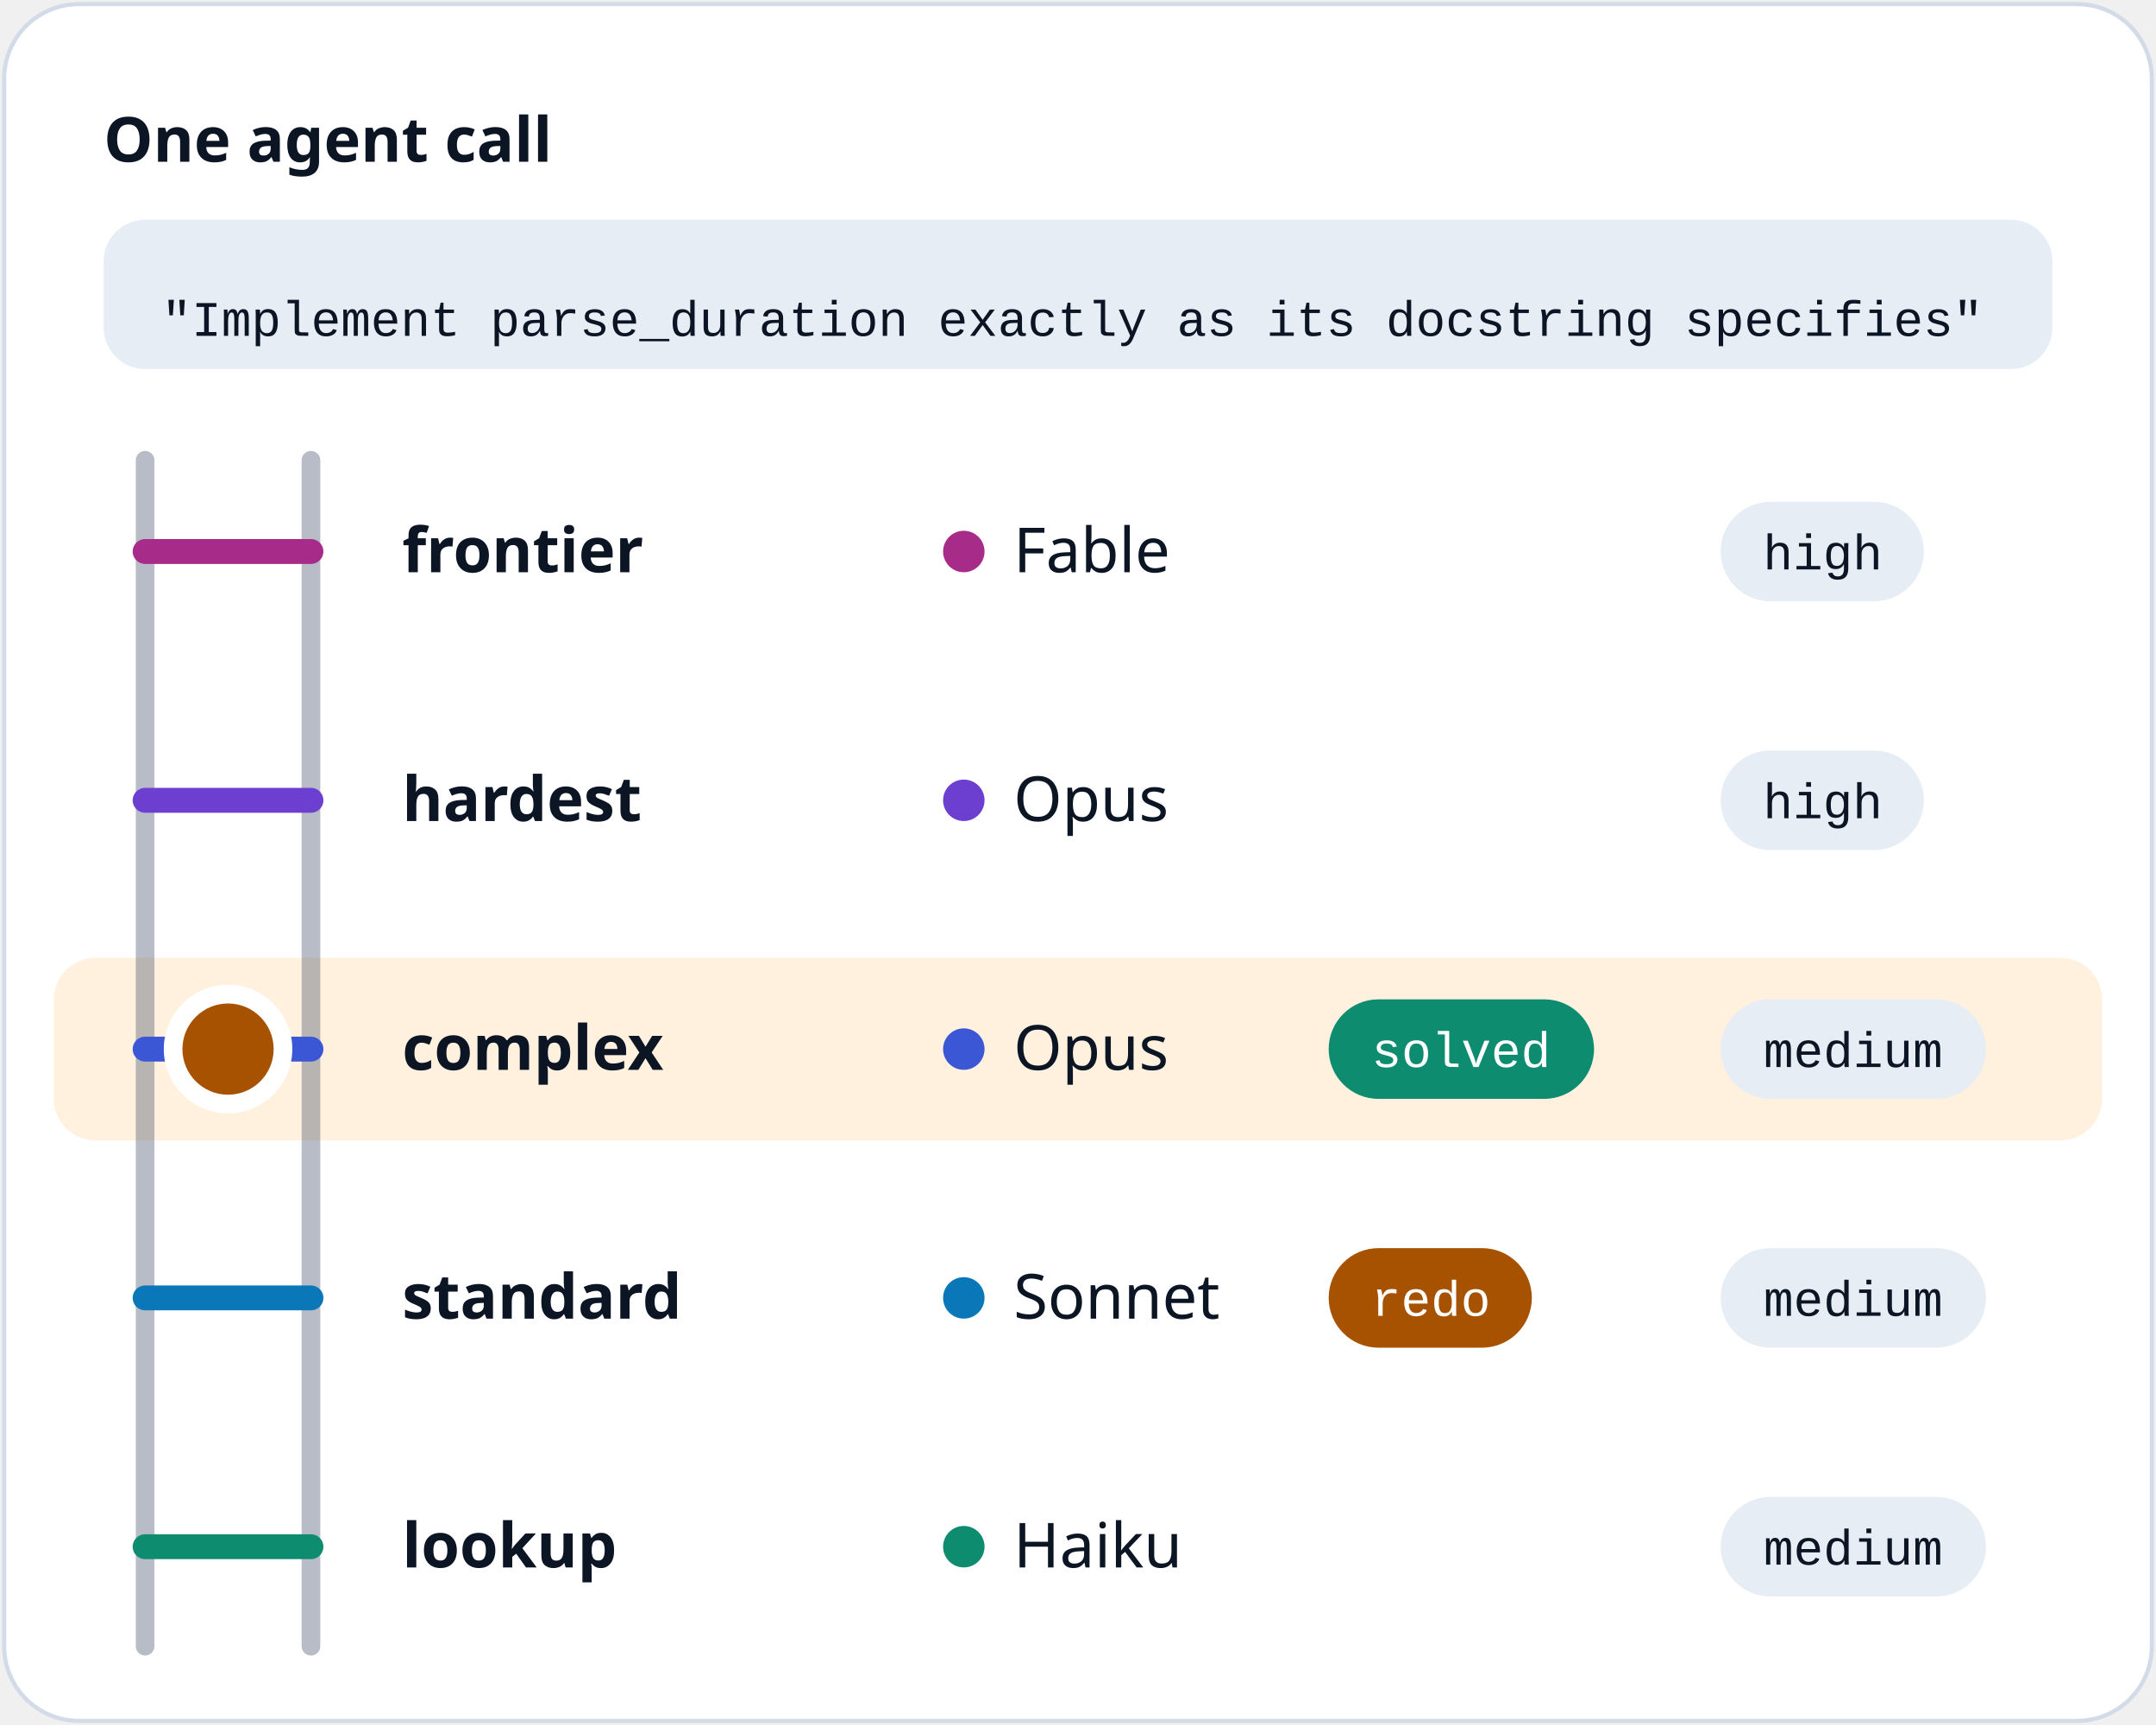
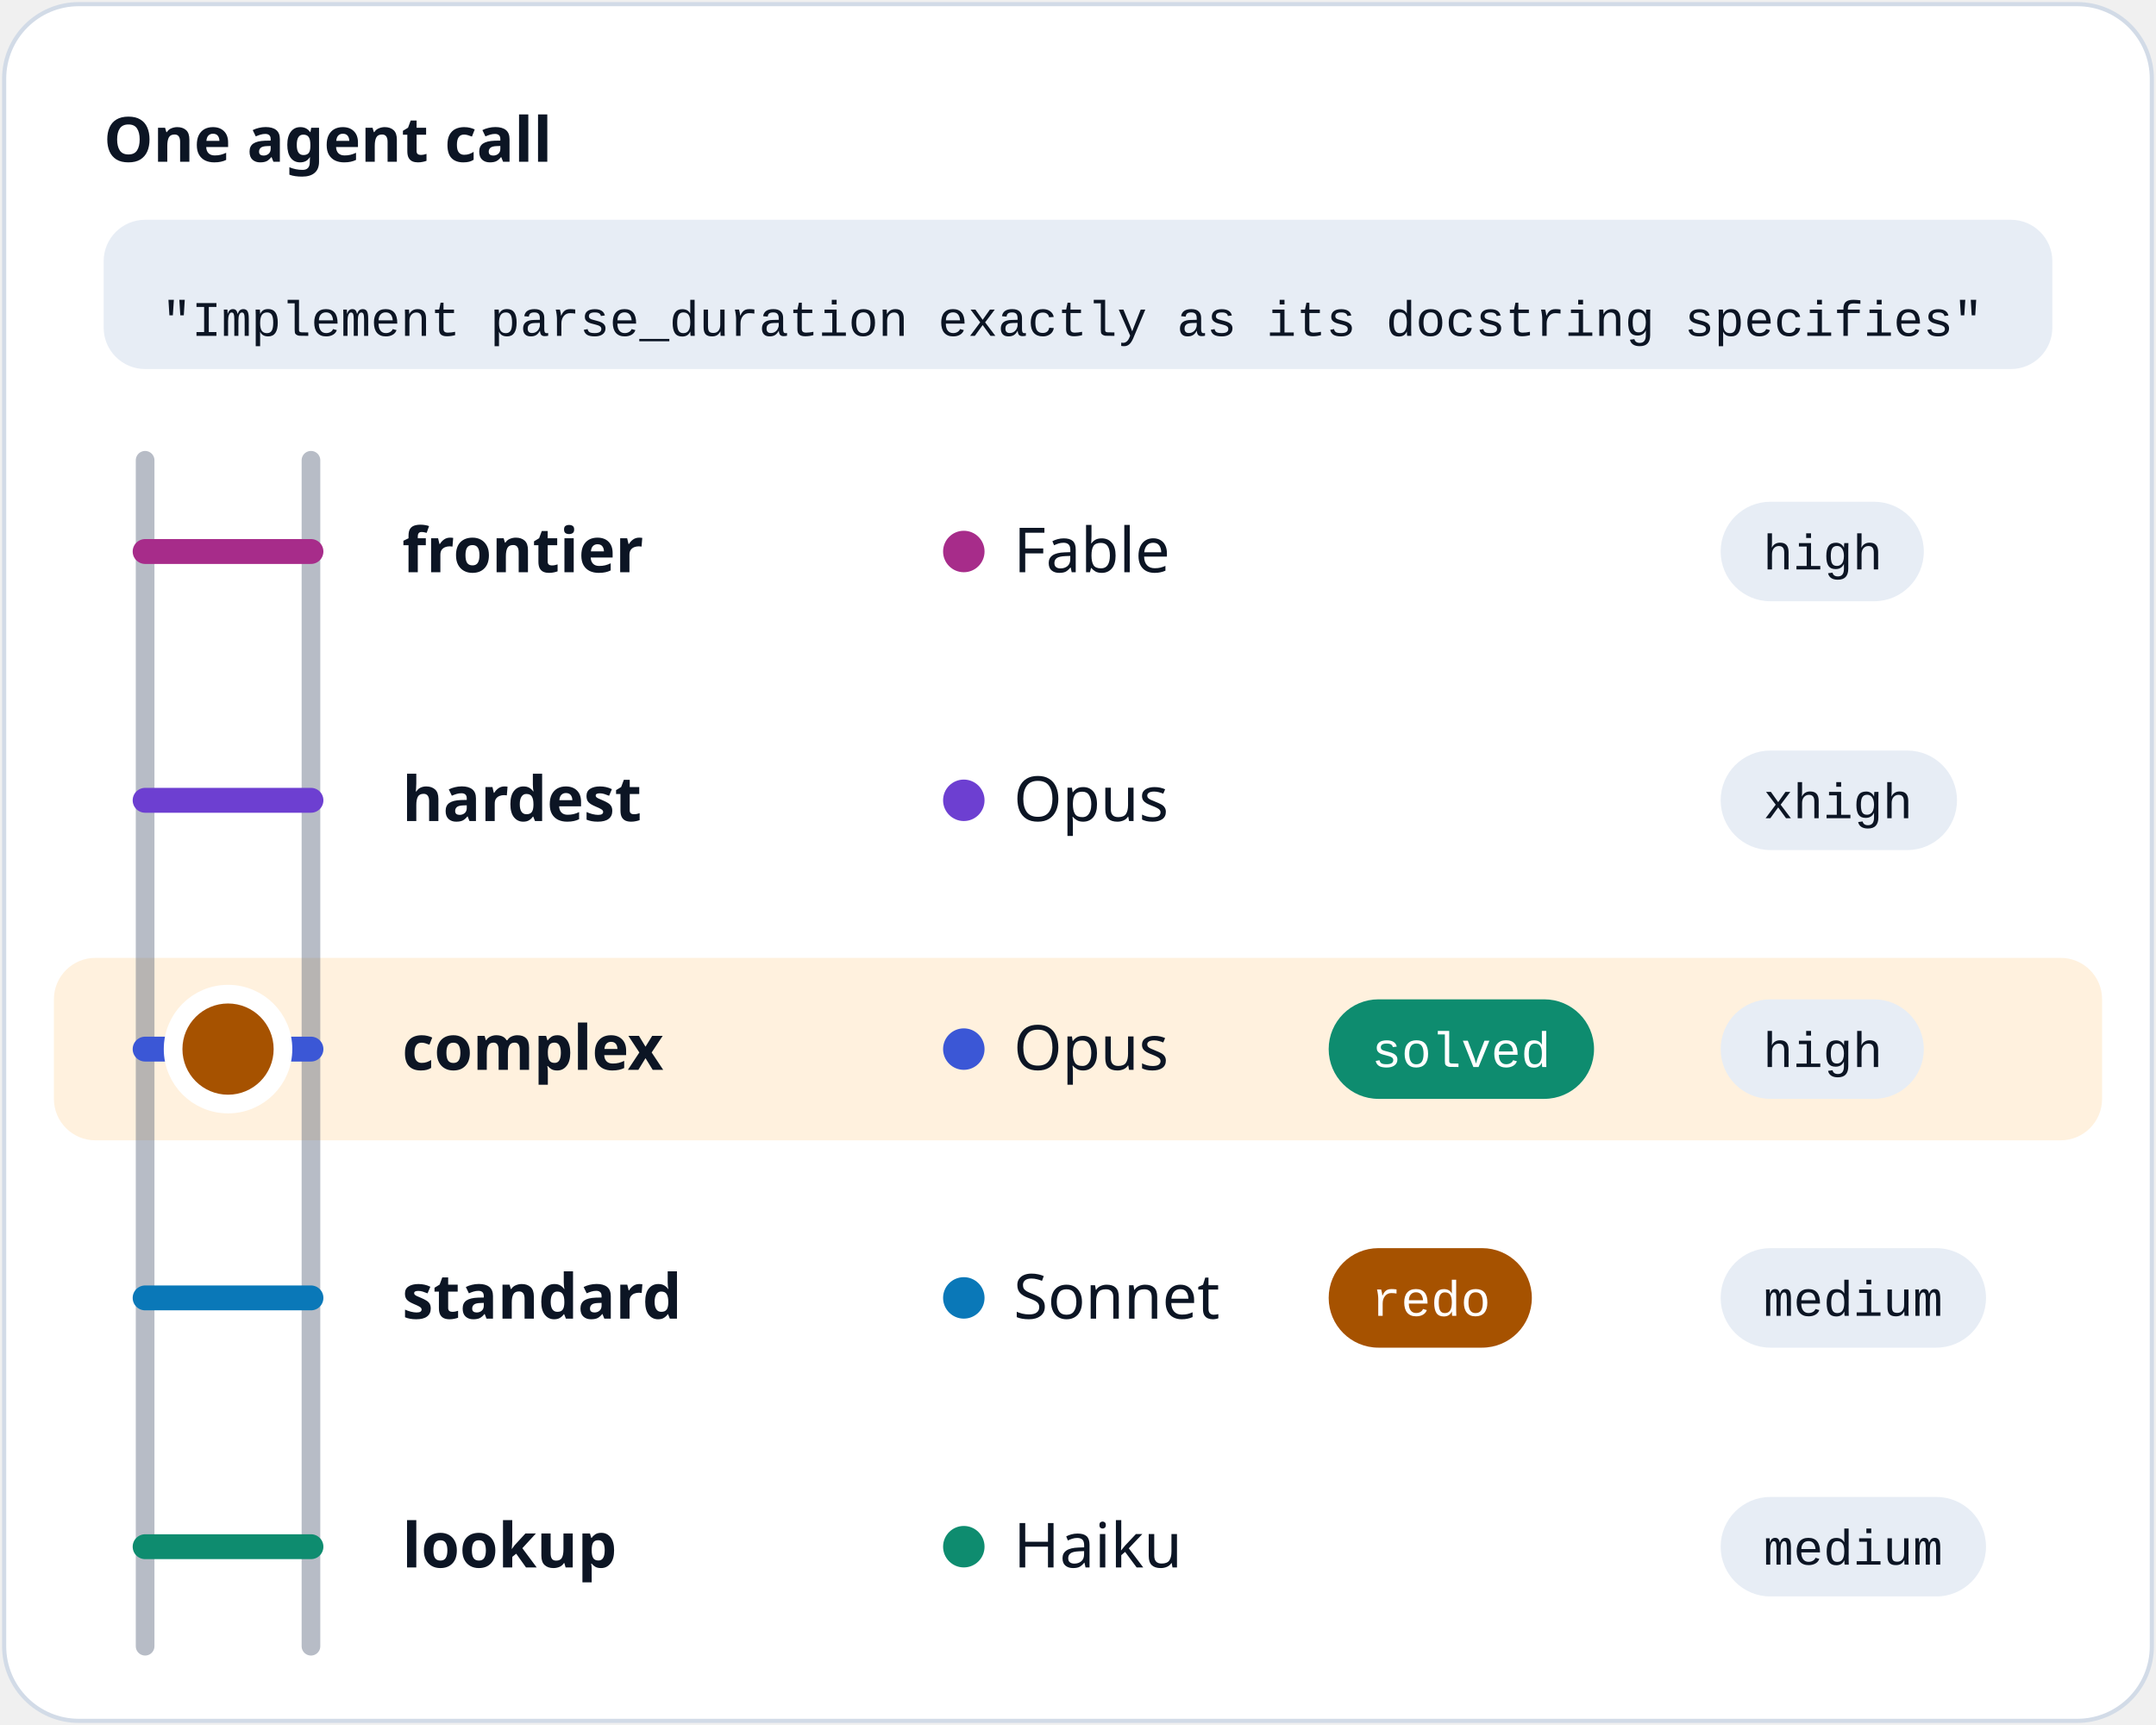
- <svg xmlns="http://www.w3.org/2000/svg" viewBox="0 0 520 416" width="520" height="416" role="img" aria-label="Model Router, a Claude Code plugin. An agent call to implement a function is profiled as standard and runs on Sonnet at medium effort. Its result comes back for a redo, so the same call climbs one level to complex, Opus at medium effort, and is solved. The ladder runs lookup on Haiku at medium, standard on Sonnet at medium, complex on Opus at medium, hardest on Opus at high and frontier on Fable at high.">
+ <svg xmlns="http://www.w3.org/2000/svg" viewBox="0 0 520 416" width="520" height="416" role="img" aria-label="Model Router, a Claude Code plugin. An agent call to implement a function is profiled as standard and runs on Sonnet at medium effort. Its result comes back for a redo, so the same call climbs one level to complex, Opus at high effort, and is solved. The ladder runs lookup on Haiku at medium, standard on Sonnet at medium, complex on Opus at high, hardest on Opus at xhigh and frontier on Fable at high.">
  <style>text{font-family:-apple-system, BlinkMacSystemFont, "Segoe UI", "Noto Sans", Helvetica, Arial, sans-serif}.mono{font-family:ui-monospace, SFMono-Regular, "SF Mono", Menlo, Consolas, "Liberation Mono", monospace}.b{font-weight:600}.rail{stroke:#C9D4E4}.tilehalo{stroke:#0C1524}.bg{fill:#F4F7FB}.card{fill:#FFFFFF;stroke:#D2DBE7}.ink{fill:#0C1524}.mut{fill:#4A5871}.faint{fill:#E7EDF5}.ln{stroke:#D2DBE7}.lnm{stroke:#4A5871}.inks{stroke:#0C1524}.rt{fill:#A65200}.rts{stroke:#A65200}.rtsoft{fill:#FFF1DE}.halo{stroke:#FFFFFF}.haloc{stroke:#F4F7FB}.tile{fill:#0C1524;stroke:#0C1524}.stop0{stop-color:#FFFFFF}.stop1{stop-color:#F4F7FB}.tag{fill:#FFFFFF}.r1{fill:#0E8C6F}.r1s{stroke:#0E8C6F}.r2{fill:#0A78B8}.r2s{stroke:#0A78B8}.r3{fill:#3B57D6}.r3s{stroke:#3B57D6}.r4{fill:#6D3FD1}.r4s{stroke:#6D3FD1}.r5{fill:#A72C8A}.r5s{stroke:#A72C8A}@media (prefers-color-scheme: dark){.bg{fill:#0A101B}.card{fill:#0F1828;stroke:#26344B}.ink{fill:#E7EDF6}.mut{fill:#9BA9BD}.faint{fill:#1A263A}.ln{stroke:#26344B}.lnm{stroke:#9BA9BD}.inks{stroke:#E7EDF6}.rt{fill:#FFB23E}.rts{stroke:#FFB23E}.rtsoft{fill:#33260F}.halo{stroke:#0F1828}.haloc{stroke:#0A101B}.tile{fill:#13203A;stroke:#2C3E60}.stop0{stop-color:#0F1828}.stop1{stop-color:#0A101B}.tag{fill:#0C1524}.r1{fill:#38D3A8}.r1s{stroke:#38D3A8}.r2{fill:#45B4F2}.r2s{stroke:#45B4F2}.r3{fill:#8196FF}.r3s{stroke:#8196FF}.r4{fill:#AA8BFF}.r4s{stroke:#AA8BFF}.r5{fill:#F27BCD}.r5s{stroke:#F27BCD}}.ctoken{animation:ct 10s ease-in-out infinite}@keyframes ct{0%{transform:translate(0px,-182px);opacity:0}6%{transform:translate(0px,-182px);opacity:1}18%{transform:translate(0px,60px)}44%{transform:translate(0px,60px)}54%{transform:translate(0px,0px)}92%{transform:translate(0px,0px);opacity:1}100%{transform:translate(0px,0px);opacity:0}}.cband{animation:cb 10s ease-in-out infinite}@keyframes cb{0%{transform:translate(0px,60px);opacity:0}14%{transform:translate(0px,60px);opacity:0}20%{transform:translate(0px,60px);opacity:1}44%{transform:translate(0px,60px)}54%{transform:translate(0px,0px)}92%{transform:translate(0px,0px);opacity:1}100%{transform:translate(0px,0px);opacity:0}}.cbrief{animation:cf 10s ease-in-out infinite}@keyframes cf{0%{opacity:0}5%{opacity:1}92%{opacity:1}100%{opacity:0}}.credo{animation:cr 10s ease-in-out infinite}@keyframes cr{0%{opacity:0}30%{opacity:0}34%{opacity:1}92%{opacity:1}100%{opacity:0}}.csolved{animation:cs 10s ease-in-out infinite}@keyframes cs{0%{opacity:0}58%{opacity:0}62%{opacity:1}92%{opacity:1}100%{opacity:0}}@media (prefers-reduced-motion: reduce){*{animation:none!important}}</style>
  <rect x="1" y="1" width="518" height="414" rx="18" class="card" stroke-width="1" />
  <text x="25" y="39" class="ink b" font-size="15">One agent call</text>
  <g class="cbrief">
    <rect x="25" y="53" width="470" height="36" rx="10" class="faint" stroke-width="0" />
    <text x="39" y="81" class="mono ink" font-size="12">"Implement parse_duration exactly as its docstring specifies"</text>
  </g>
  <rect x="13" y="231" width="494" height="44" rx="10" class="rtsoft cband" />
  <path d="M35 111V397M75 111V397" class="lnm" stroke-width="4.5" stroke-linecap="round" opacity="0.4" />
  <path d="M35 373H75" class="r1s" stroke-width="6" stroke-linecap="round" />
  <text x="97" y="378" class="ink b" font-size="15">lookup</text>
  <circle cx="232.46" cy="373" r="5" class="r1" />
  <text x="244.46" y="378" class="ink" font-size="15">Haiku</text>
  <rect x="415" y="361" width="64" height="24" rx="12" class="faint" />
  <text x="446.96" y="377.32" class="mono ink" font-size="12" text-anchor="middle">medium</text>
  <path d="M35 313H75" class="r2s" stroke-width="6" stroke-linecap="round" />
  <text x="97" y="318" class="ink b" font-size="15">standard</text>
  <circle cx="232.46" cy="313" r="5" class="r2" />
  <text x="244.46" y="318" class="ink" font-size="15">Sonnet</text>
  <rect x="415" y="301" width="64" height="24" rx="12" class="faint" />
  <text x="446.96" y="317.32" class="mono ink" font-size="12" text-anchor="middle">medium</text>
  <path d="M35 253H75" class="r3s" stroke-width="6" stroke-linecap="round" />
  <text x="97" y="258" class="ink b" font-size="15">complex</text>
  <circle cx="232.46" cy="253" r="5" class="r3" />
  <text x="244.46" y="258" class="ink" font-size="15">Opus</text>
-   <rect x="415" y="241" width="64" height="24" rx="12" class="faint" />
-   <text x="446.96" y="257.32" class="mono ink" font-size="12" text-anchor="middle">medium</text>
+   <rect x="415" y="241" width="49" height="24" rx="12" class="faint" />
+   <text x="439.64" y="257.32" class="mono ink" font-size="12" text-anchor="middle">high</text>
  <path d="M35 193H75" class="r4s" stroke-width="6" stroke-linecap="round" />
  <text x="97" y="198" class="ink b" font-size="15">hardest</text>
  <circle cx="232.46" cy="193" r="5" class="r4" />
  <text x="244.46" y="198" class="ink" font-size="15">Opus</text>
-   <rect x="415" y="181" width="49" height="24" rx="12" class="faint" />
-   <text x="439.64" y="197.32" class="mono ink" font-size="12" text-anchor="middle">high</text>
+   <rect x="415" y="181" width="57" height="24" rx="12" class="faint" />
+   <text x="443.3" y="197.32" class="mono ink" font-size="12" text-anchor="middle">xhigh</text>
  <path d="M35 133H75" class="r5s" stroke-width="6" stroke-linecap="round" />
  <text x="97" y="138" class="ink b" font-size="15">frontier</text>
  <circle cx="232.46" cy="133" r="5" class="r5" />
  <text x="244.46" y="138" class="ink" font-size="15">Fable</text>
  <rect x="415" y="121" width="49" height="24" rx="12" class="faint" />
  <text x="439.64" y="137.32" class="mono ink" font-size="12" text-anchor="middle">high</text>
  <g class="credo">
    <rect x="320.46" y="301" width="49" height="24" rx="12" class="rt" />
    <text x="345.1" y="317.32" class="mono tag" font-size="12" text-anchor="middle">redo</text>
  </g>
  <g class="csolved">
    <rect x="320.46" y="241" width="64" height="24" rx="12" class="r1" />
    <text x="352.42" y="257.32" class="mono tag" font-size="12" text-anchor="middle">solved</text>
  </g>
  <g class="ctoken">
    <circle cx="55" cy="253" r="13" class="halo" fill="none" stroke-width="5" />
    <circle cx="55" cy="253" r="11" class="rt" />
  </g>
</svg>
